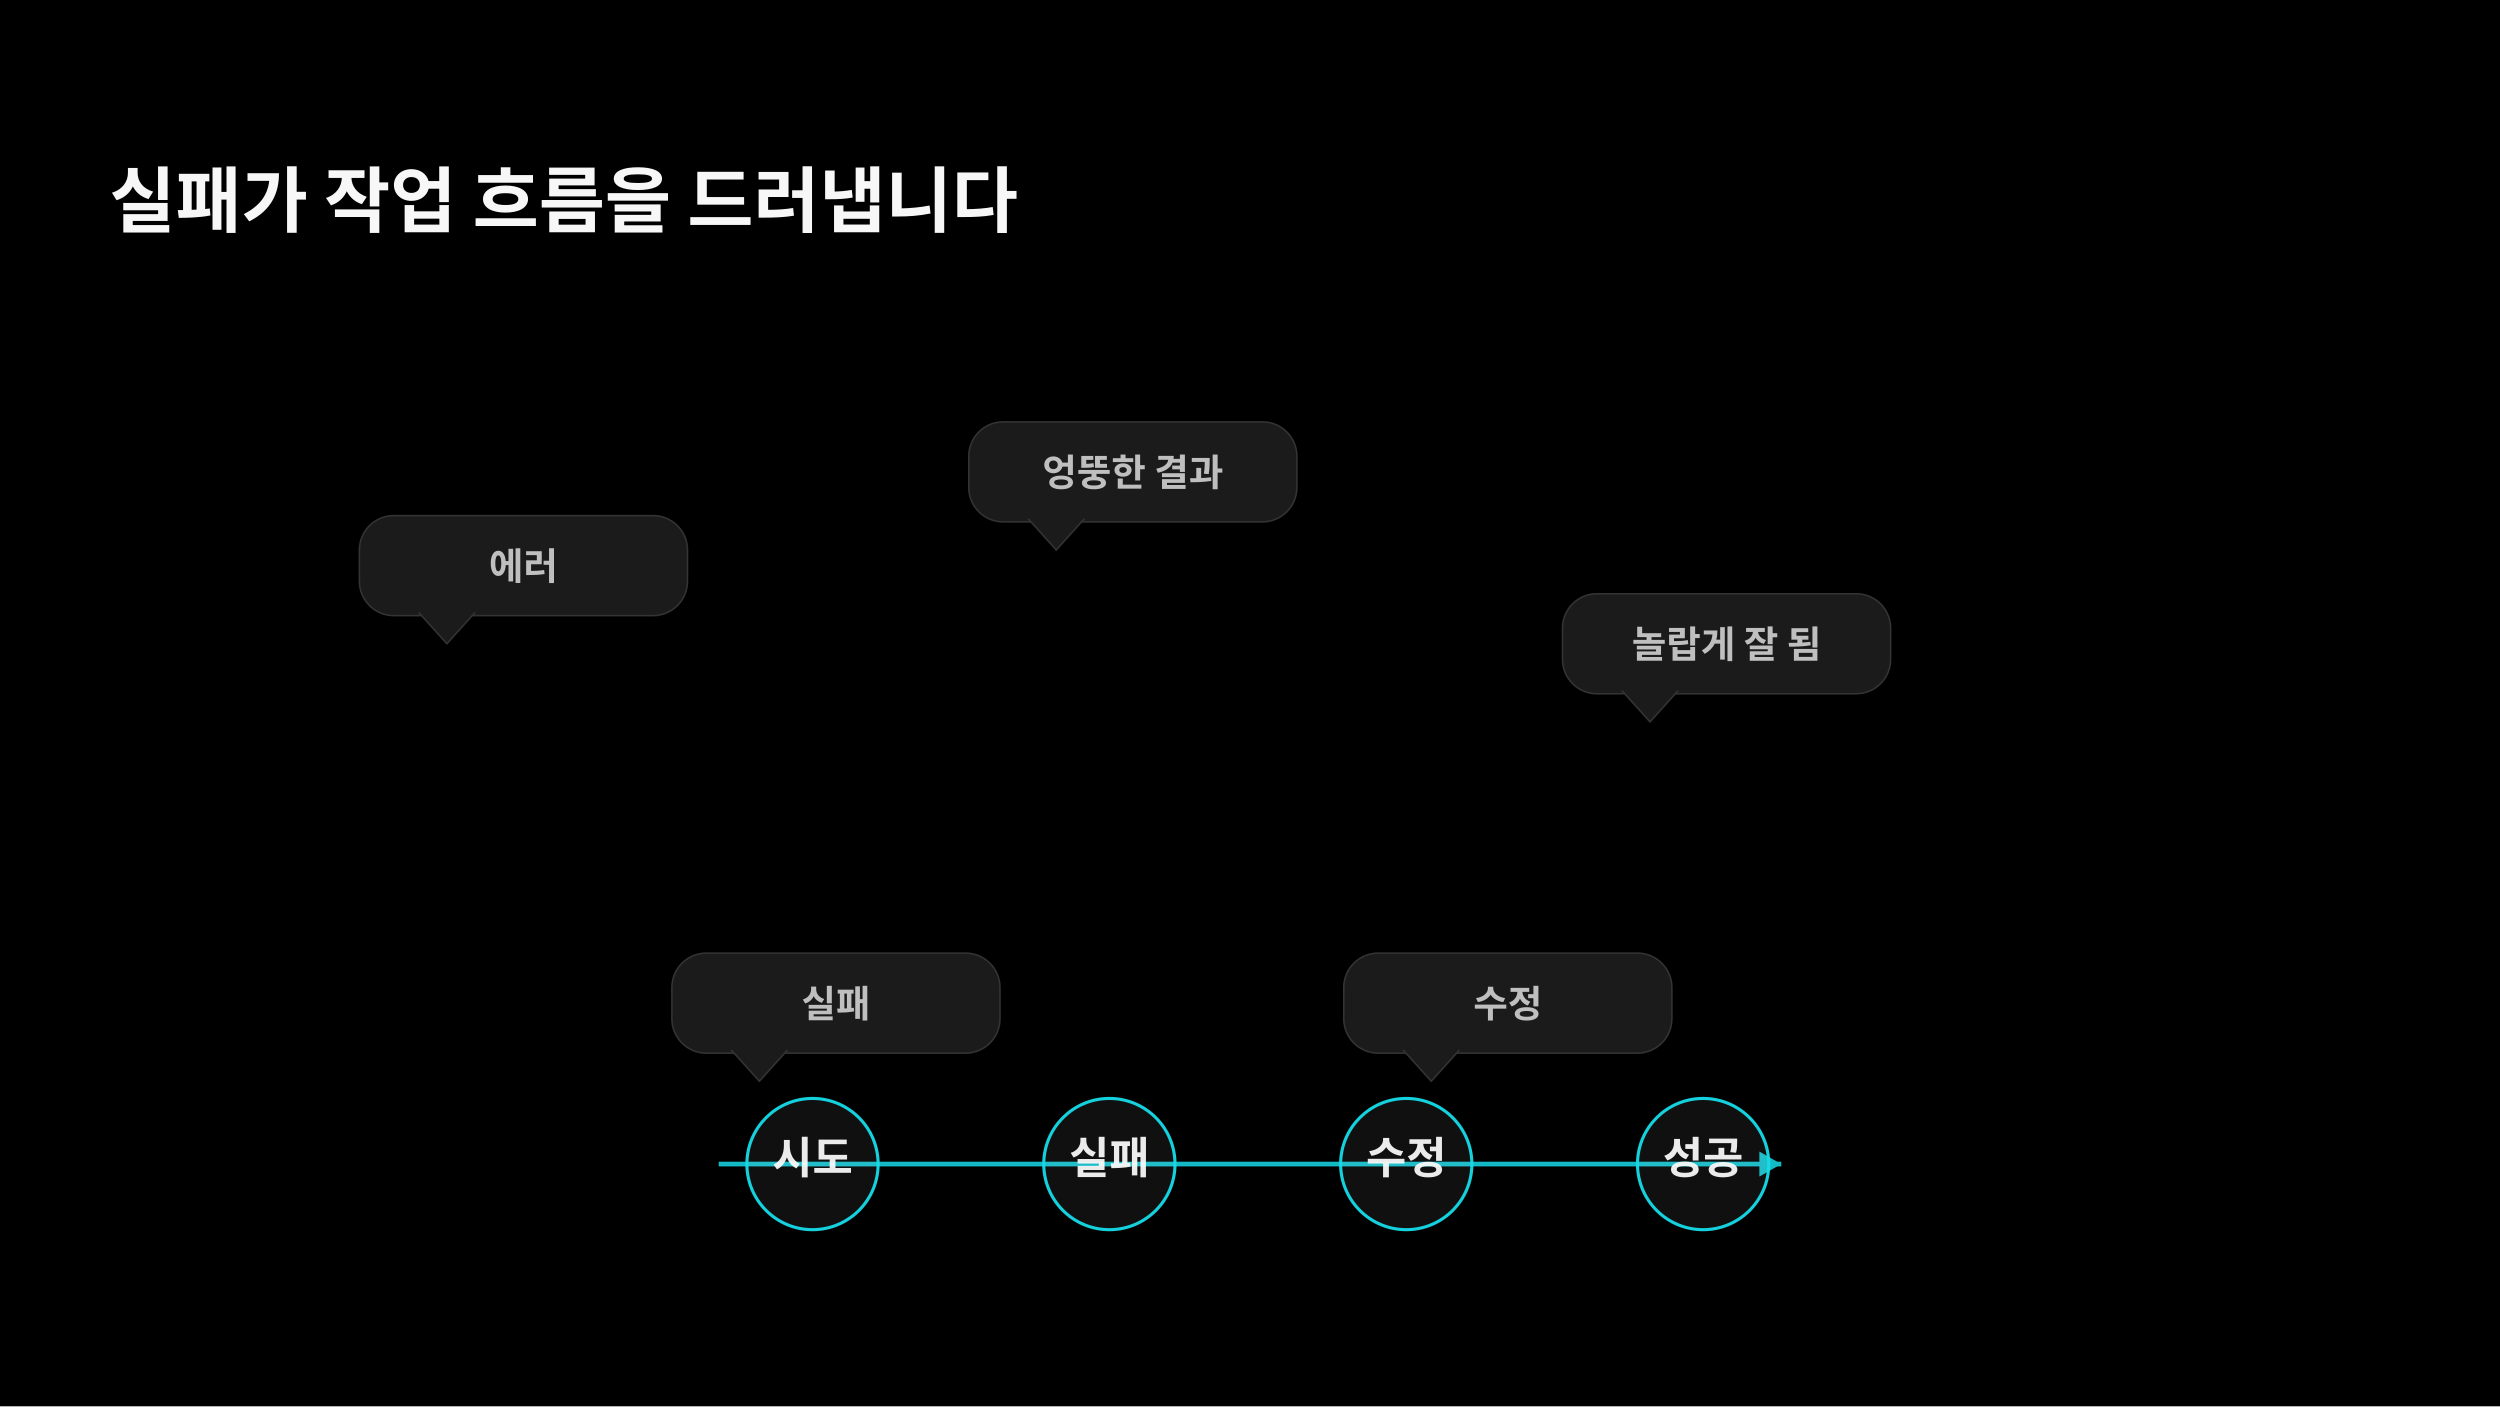
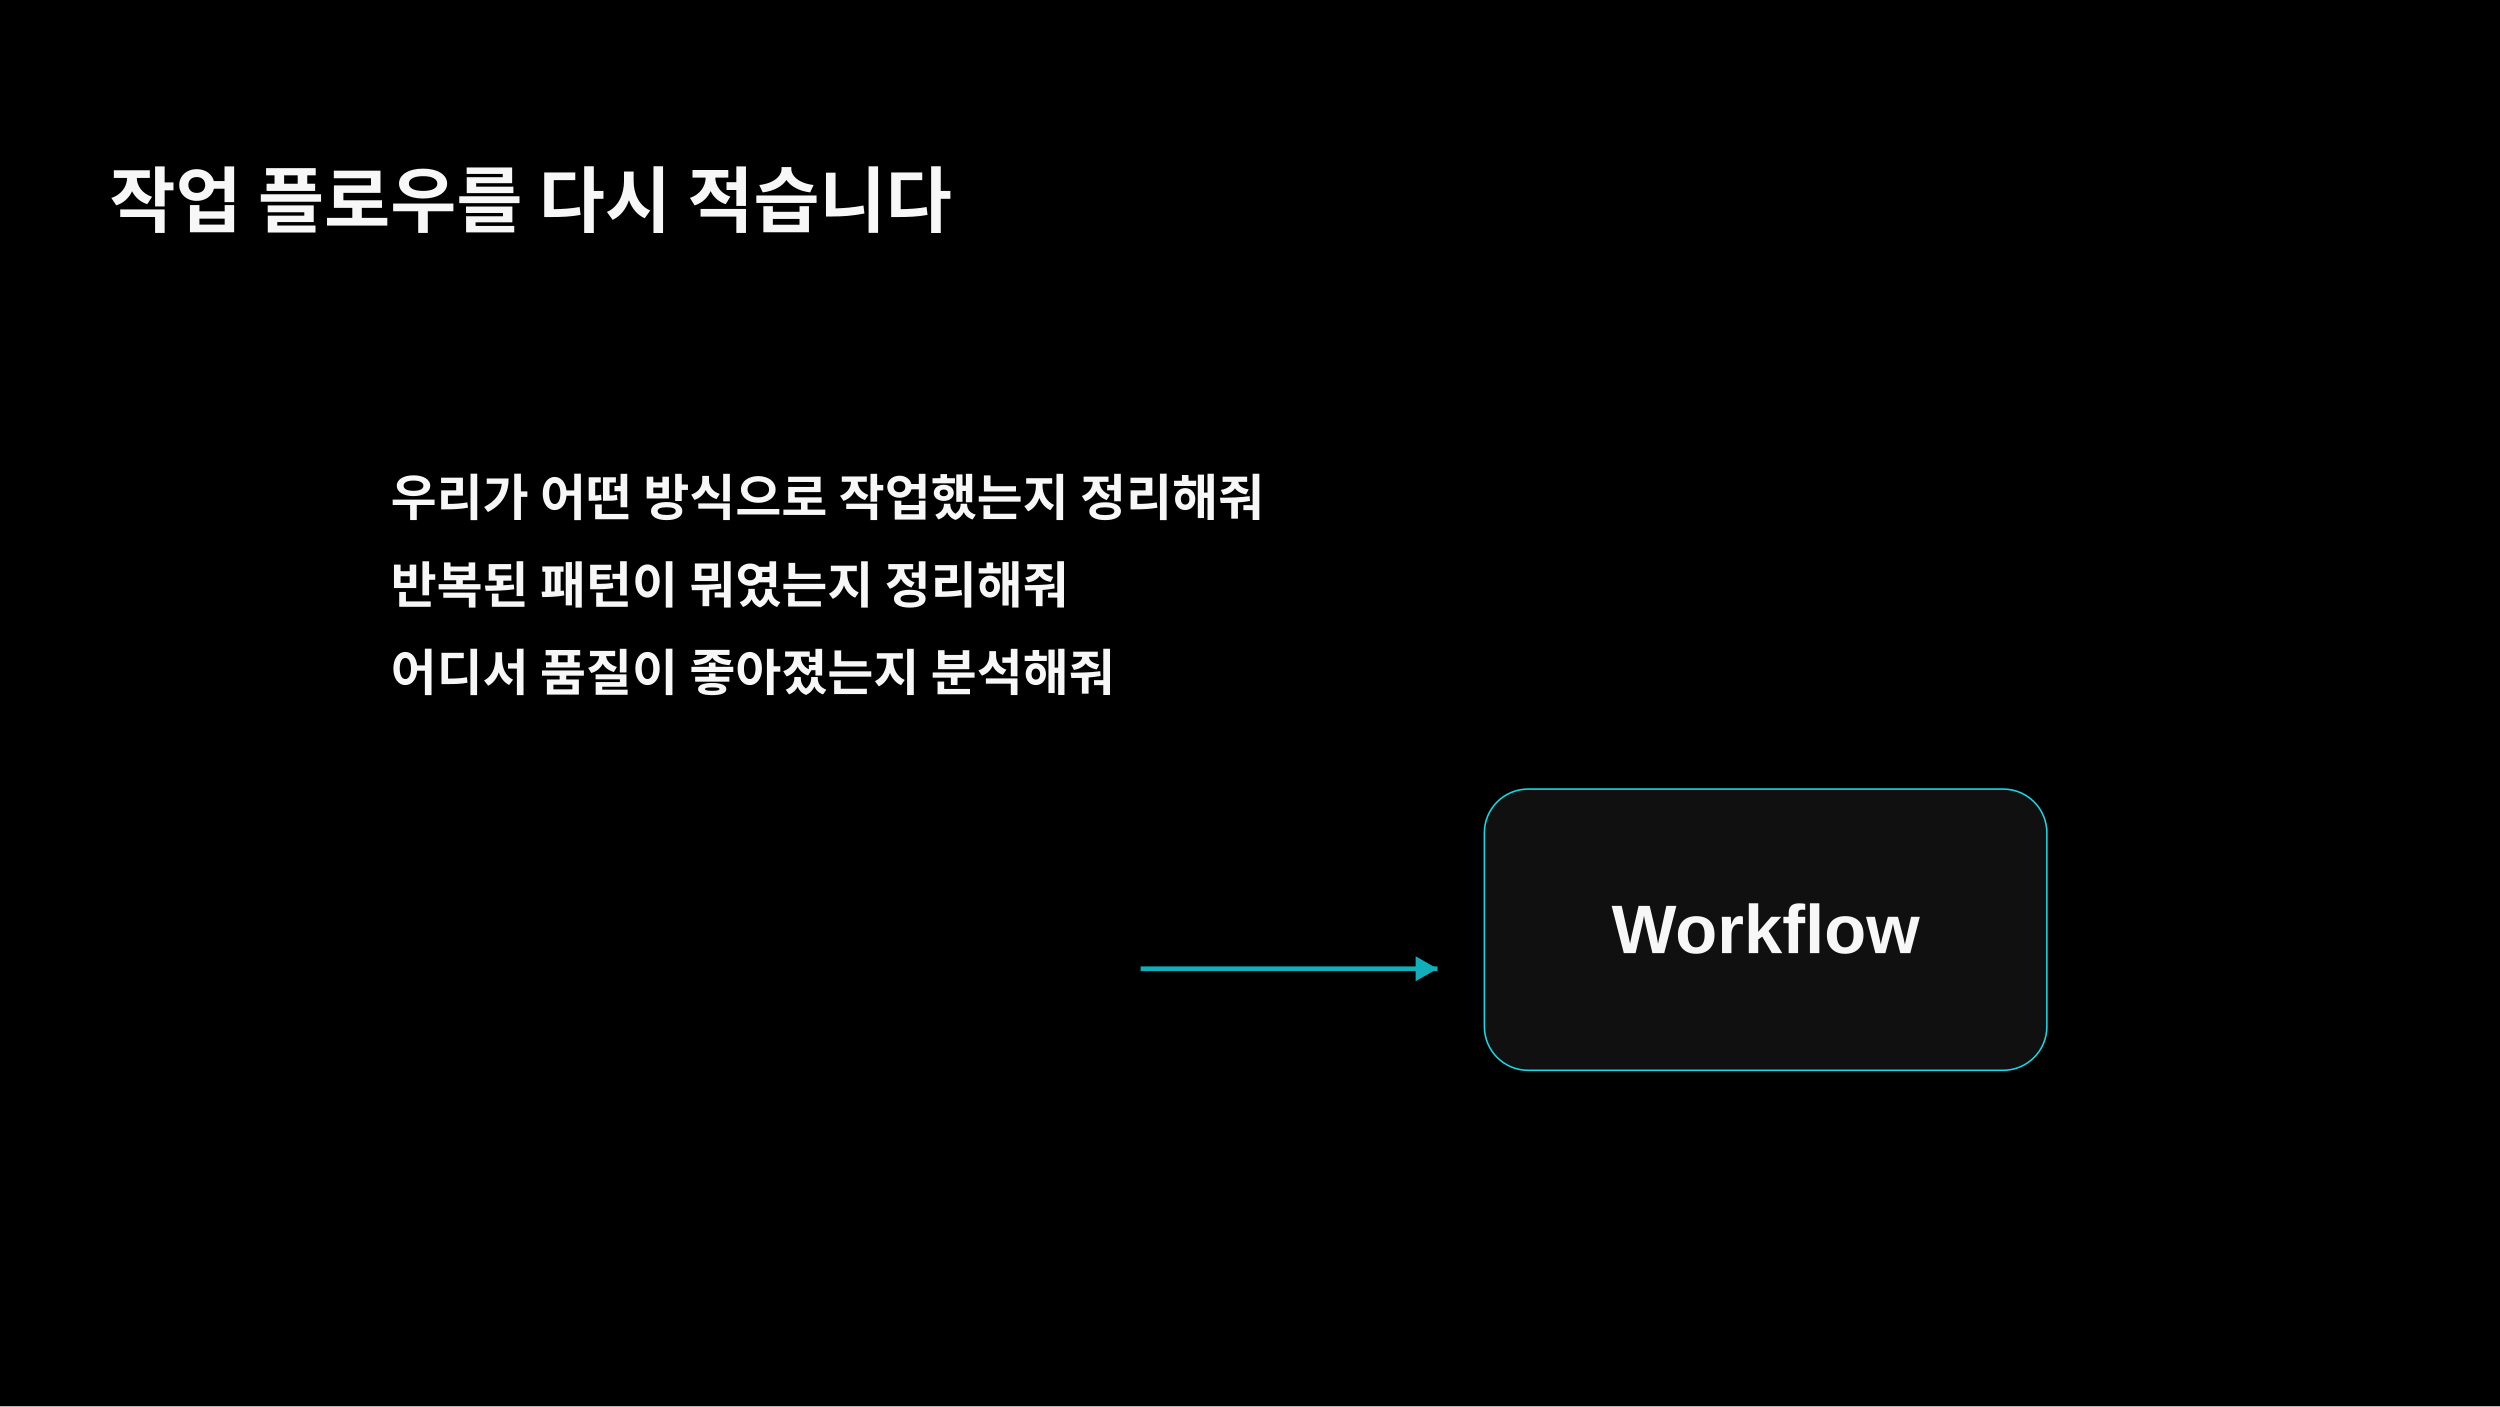
<svg xmlns="http://www.w3.org/2000/svg" width="1600" height="900" viewBox="0 0 1600 900">
  <defs>
    <linearGradient id="cover" x1="0" y1="0" x2="1" y2="1">
      <stop stop-color="#b4d7f5" />
      <stop offset=".58" stop-color="#c6f4ef" />
      <stop offset="1" stop-color="#e9edf7" />
    </linearGradient>
    <filter id="soft">
      <feGaussianBlur stdDeviation="10" />
    </filter>
  </defs>
  <rect width="1600" height="900" fill="#000000" />
-   <text x="70" y="145" fill="#f7f7f7" font-size="46" font-weight="850" text-anchor="start" font-family="Pretendard, Apple SD Gothic Neo, Arial, sans-serif" letter-spacing="0">실패가 작업 흐름을 드러냅니다</text>
-   <g opacity="0.75">
-     <rect x="230" y="330" width="210" height="64" rx="22" fill="#242424" stroke="#454545" />
-     <path d="M268 392 l18 20 l18 -20" fill="#242424" stroke="#454545" />
-     <text x="335" y="371" fill="#fff" font-size="24" font-weight="750" text-anchor="middle" font-family="Pretendard, Apple SD Gothic Neo, Arial">에러</text>
+   <text x="70" y="145" fill="#f7f7f7" font-size="46" font-weight="850" text-anchor="start" font-family="Pretendard, Apple SD Gothic Neo, Arial, sans-serif" letter-spacing="0">작업 플로우를 다시 적습니다</text>
+   <text x="250" y="330" fill="#f7f7f7" font-size="32" font-weight="750" text-anchor="start" font-family="Pretendard, Apple SD Gothic Neo, Arial, sans-serif">
+     <tspan x="250" dy="0">우리가 어떤 방식으로 작업했는지 정리해줘</tspan>
+     <tspan x="250" dy="56">반복된 패턴이 뭐였는지 정리해줘</tspan>
+     <tspan x="250" dy="56">어디서 품질이 좋아졌는지 분석해줘</tspan>
+   </text>
+   <g opacity="0.8">
+     <line x1="730" y1="620" x2="920" y2="620" stroke="#15dbe8" stroke-width="3" />
+     <path d="M920 620 l-14 -8 v16 z" fill="#15dbe8" transform="rotate(0 920 620)" />
  </g>
-   <g opacity="0.75">
-     <rect x="620" y="270" width="210" height="64" rx="22" fill="#242424" stroke="#454545" />
-     <path d="M658 332 l18 20 l18 -20" fill="#242424" stroke="#454545" />
-     <text x="725" y="311" fill="#fff" font-size="24" font-weight="750" text-anchor="middle" font-family="Pretendard, Apple SD Gothic Neo, Arial">엉뚱한 결과</text>
-   </g>
-   <g opacity="0.75">
-     <rect x="1000" y="380" width="210" height="64" rx="22" fill="#242424" stroke="#454545" />
-     <path d="M1038 442 l18 20 l18 -20" fill="#242424" stroke="#454545" />
-     <text x="1105" y="421" fill="#fff" font-size="24" font-weight="750" text-anchor="middle" font-family="Pretendard, Apple SD Gothic Neo, Arial">놀랍게 잘 됨</text>
-   </g>
-   <g opacity="0.75">
-     <rect x="430" y="610" width="210" height="64" rx="22" fill="#242424" stroke="#454545" />
-     <path d="M468 672 l18 20 l18 -20" fill="#242424" stroke="#454545" />
-     <text x="535" y="651" fill="#fff" font-size="24" font-weight="750" text-anchor="middle" font-family="Pretendard, Apple SD Gothic Neo, Arial">실패</text>
-   </g>
-   <g opacity="0.75">
-     <rect x="860" y="610" width="210" height="64" rx="22" fill="#242424" stroke="#454545" />
-     <path d="M898 672 l18 20 l18 -20" fill="#242424" stroke="#454545" />
-     <text x="965" y="651" fill="#fff" font-size="24" font-weight="750" text-anchor="middle" font-family="Pretendard, Apple SD Gothic Neo, Arial">수정</text>
-   </g>
-   <g opacity="0.85">
-     <line x1="460" y1="745" x2="1140" y2="745" stroke="#15dbe8" stroke-width="3" />
-     <path d="M1140 745 l-14 -8 v16 z" fill="#15dbe8" transform="rotate(0 1140 745)" />
-   </g>
-   <g opacity="0.95">
-     <circle cx="520" cy="745" r="42" fill="rgba(255,255,255,.07)" stroke="#15dbe8" stroke-width="2" />
-     <text x="520" y="751" fill="#f7f7f7" font-size="28" font-weight="800" text-anchor="middle" font-family="Pretendard, Apple SD Gothic Neo, Arial">시도</text>
-   </g>
-   <g opacity="0.95">
-     <circle cx="710" cy="745" r="42" fill="rgba(255,255,255,.07)" stroke="#15dbe8" stroke-width="2" />
-     <text x="710" y="751" fill="#f7f7f7" font-size="28" font-weight="800" text-anchor="middle" font-family="Pretendard, Apple SD Gothic Neo, Arial">실패</text>
-   </g>
-   <g opacity="0.95">
-     <circle cx="900" cy="745" r="42" fill="rgba(255,255,255,.07)" stroke="#15dbe8" stroke-width="2" />
-     <text x="900" y="751" fill="#f7f7f7" font-size="28" font-weight="800" text-anchor="middle" font-family="Pretendard, Apple SD Gothic Neo, Arial">수정</text>
-   </g>
-   <g opacity="0.95">
-     <circle cx="1090" cy="745" r="42" fill="rgba(255,255,255,.07)" stroke="#15dbe8" stroke-width="2" />
-     <text x="1090" y="751" fill="#f7f7f7" font-size="28" font-weight="800" text-anchor="middle" font-family="Pretendard, Apple SD Gothic Neo, Arial">성공</text>
-   </g>
+   <rect x="950" y="505" width="360" height="180" rx="28" fill="#101010" stroke="#15dbe8" />
+   <text x="1130" y="610" fill="#f7f7f7" font-size="44" font-weight="900" text-anchor="middle" font-family="Pretendard, Apple SD Gothic Neo, Arial, sans-serif" letter-spacing="0">Workflow</text>
</svg>
